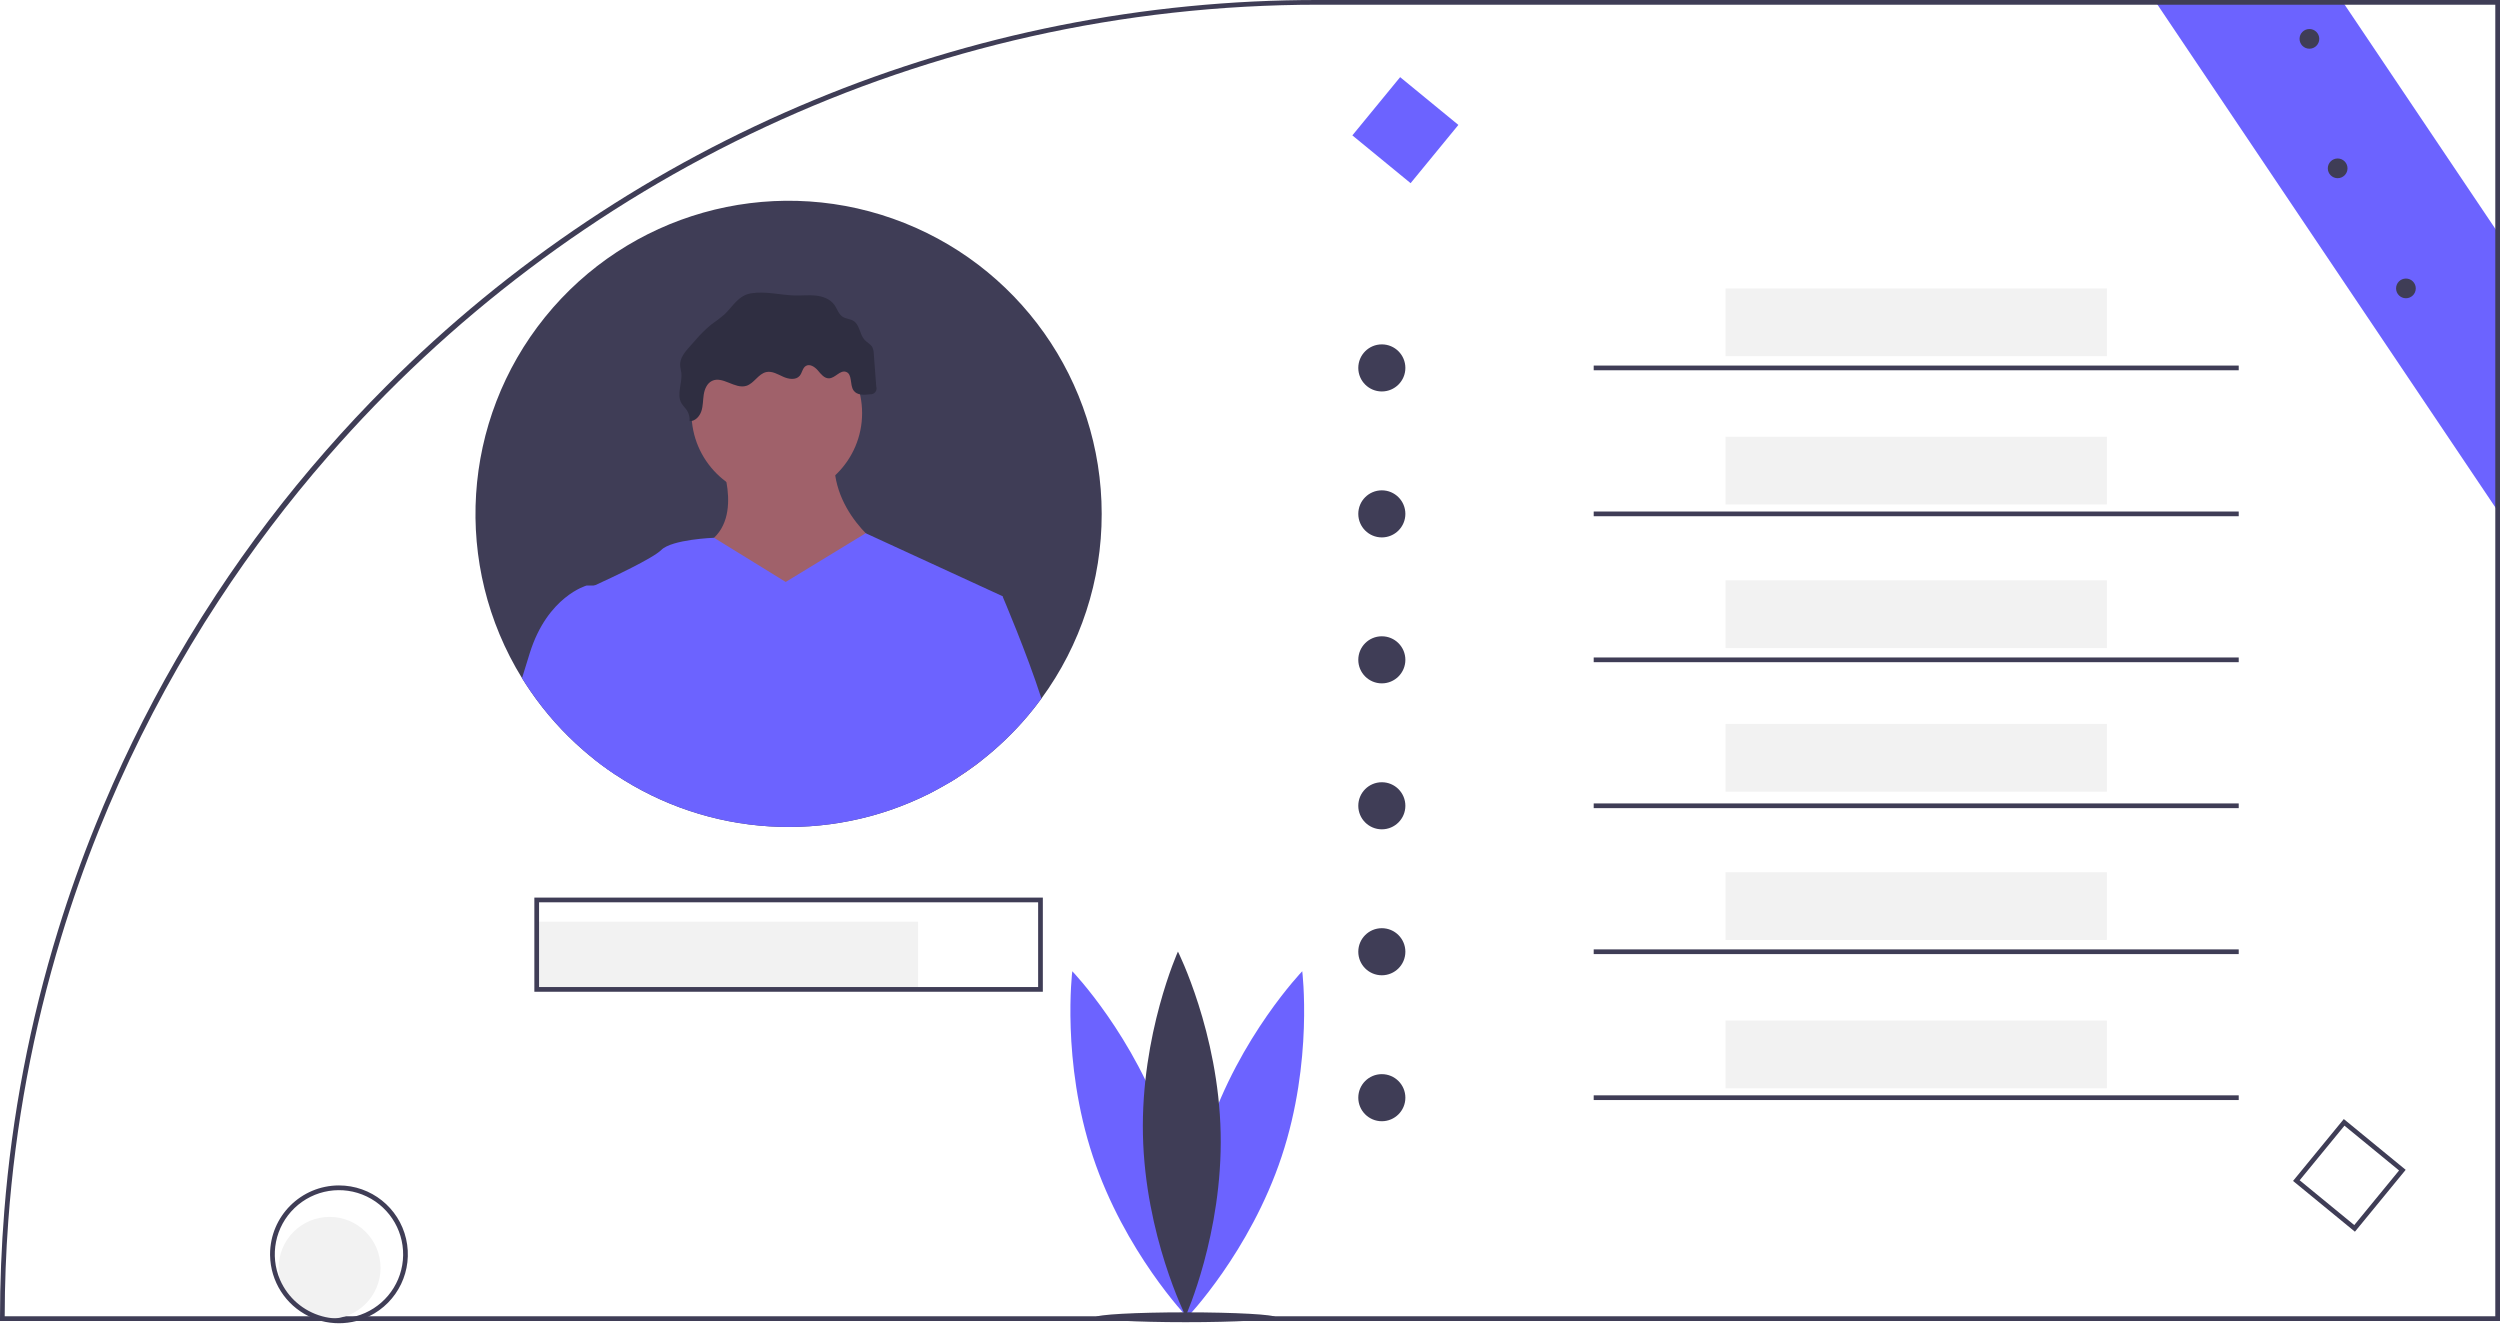
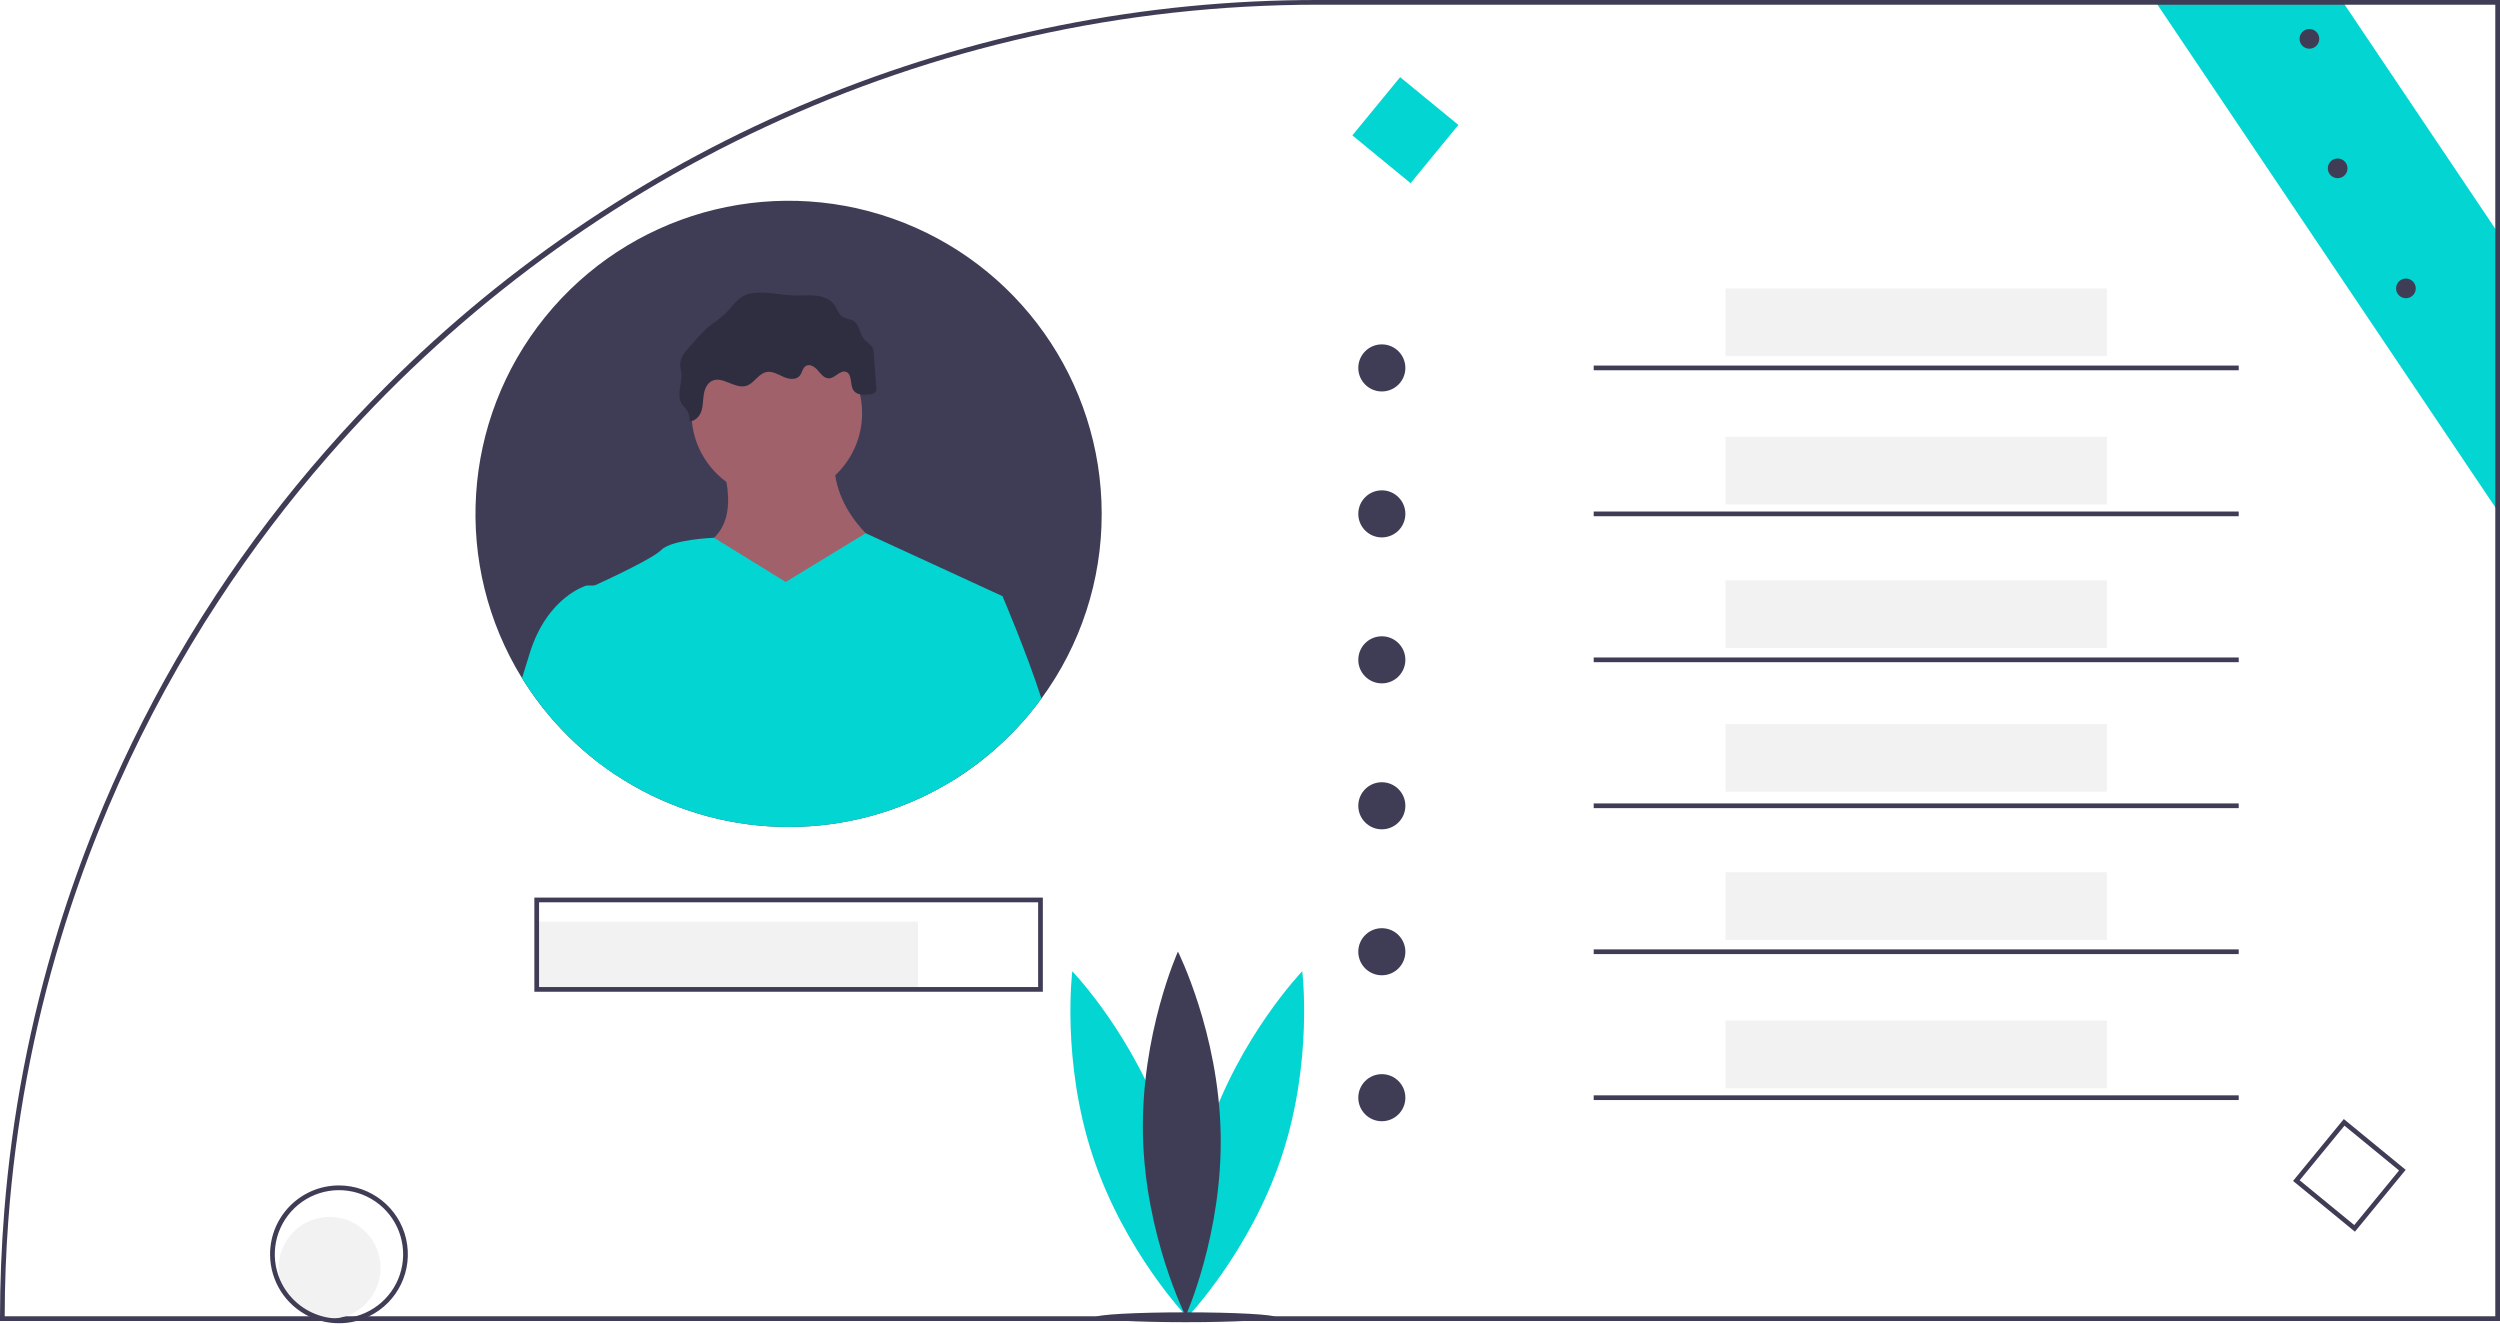
<svg xmlns="http://www.w3.org/2000/svg" id="e7d24159-a105-4c62-98a5-787fb4a09ca9" data-name="Layer 1" width="1061.98" height="562.1" viewBox="0 0 1061.98 562.1">
-   <polygon points="1061.98 100.16 1061.98 218.47 1059.98 215.49 916.49 2 915.14 0 994.66 0 996 2 1059.98 97.18 1061.98 100.16" fill="#6c63ff" />
+   <polygon points="1061.98 100.16 1061.98 218.47 1059.98 215.49 916.49 2 915.14 0 994.66 0 996 2 1059.98 97.18 1061.98 100.16" fill="#03d6d2" />
  <path d="M629.15,168.95A558.423,558.423,0,0,0,233.07,333.01q-13.365,13.365-25.7,27.47a556.125,556.125,0,0,0-46.51,61.05q-6.09,9.255-11.8,18.75a560.141,560.141,0,0,0-36.03,70.78q-1.695,3.99-3.31,8.01-8.985,22.155-15.99,44.89a554.274,554.274,0,0,0-22.9,119.48q-1.815,22.665-1.82,45.65v1H1130.99V168.95Zm499.84,559.14H71.01q.03-20.4,1.52-40.43A554.155,554.155,0,0,1,94.99,567.08q6.99-23.01,15.88-45.15a555.155,555.155,0,0,1,39.25-79.02q5.685-9.525,11.79-18.8A558.676,558.676,0,0,1,208.33,362.83c102.4-117.5,253.09-191.88,420.82-191.88h499.84Z" transform="translate(-69.01001 -168.95)" fill="#3f3d56" />
-   <path d="M564.603,649.813c13.487,40.59,8.75,78.701,8.75,78.701s-26.603-27.698-40.09-68.288-8.75-78.701-8.75-78.701S551.116,609.223,564.603,649.813Z" transform="translate(-69.01001 -168.95)" fill="#6c63ff" />
-   <path d="M582.103,649.813c-13.487,40.59-8.75,78.701-8.75,78.701s26.603-27.698,40.09-68.288,8.75-78.701,8.75-78.701S595.59,609.223,582.103,649.813Z" transform="translate(-69.01001 -168.95)" fill="#6c63ff" />
+   <path d="M564.603,649.813c13.487,40.59,8.75,78.701,8.75,78.701s-26.603-27.698-40.09-68.288-8.75-78.701-8.75-78.701S551.116,609.223,564.603,649.813Z" transform="translate(-69.01001 -168.95)" fill="#03d6d2" />
+   <path d="M582.103,649.813c-13.487,40.59-8.75,78.701-8.75,78.701s26.603-27.698,40.09-68.288,8.75-78.701,8.75-78.701S595.59,609.223,582.103,649.813Z" transform="translate(-69.01001 -168.95)" fill="#03d6d2" />
  <path d="M587.535,650.252c.904,42.762-14.872,77.777-14.872,77.777S555.422,693.713,554.518,650.95s14.872-77.777,14.872-77.777S586.631,607.49,587.535,650.252Z" transform="translate(-69.01001 -168.95)" fill="#3f3d56" />
  <ellipse cx="503.645" cy="559.562" rx="38.141" ry="2.093" fill="#3f3d56" />
  <circle cx="140.01" cy="538.572" r="21.641" fill="#f2f2f2" />
  <path d="M212.99,672.51a29.3,29.3,0,0,0-29.26,29.27c0,.16,0,.32.01.48a29.329,29.329,0,0,0,16.44,25.83,28.33,28.33,0,0,0,5.37,2,29.348,29.348,0,0,0,14.89,0,28.33,28.33,0,0,0,5.37-2,29.268,29.268,0,0,0-12.82-55.58Zm7.16,55.58a26.841,26.841,0,0,1-7.16.96c-.48,0-.96-.01-1.43-.04h-.01a26.283,26.283,0,0,1-5.71-.92,27.359,27.359,0,0,1-17.85-15.45V712.63a27.26,27.26,0,1,1,32.16,15.46Z" transform="translate(-69.01001 -168.95)" fill="#3f3d56" />
  <rect x="227.99" y="391.524" width="162" height="28.766" fill="#f2f2f2" />
  <rect x="732.99" y="122.524" width="162" height="28.766" fill="#f2f2f2" />
  <rect x="732.99" y="185.524" width="162" height="28.766" fill="#f2f2f2" />
  <rect x="732.99" y="246.524" width="162" height="28.766" fill="#f2f2f2" />
  <rect x="732.99" y="307.524" width="162" height="28.766" fill="#f2f2f2" />
  <rect x="732.99" y="370.524" width="162" height="28.766" fill="#f2f2f2" />
  <rect x="732.99" y="433.524" width="162" height="28.766" fill="#f2f2f2" />
  <path d="M296,550.24v40H512v-40Zm214,38H298v-36H510Z" transform="translate(-69.01001 -168.95)" fill="#3f3d56" />
  <circle cx="586.99" cy="156.29" r="10" fill="#3f3d56" />
  <circle cx="586.99" cy="218.29" r="10" fill="#3f3d56" />
  <circle cx="586.99" cy="280.29" r="10" fill="#3f3d56" />
  <circle cx="586.99" cy="342.29" r="10" fill="#3f3d56" />
  <circle cx="586.99" cy="404.29" r="10" fill="#3f3d56" />
  <circle cx="586.99" cy="466.29" r="10" fill="#3f3d56" />
  <rect x="676.99" y="155.29" width="274" height="2" fill="#3f3d56" />
  <rect x="676.99" y="217.29" width="274" height="2" fill="#3f3d56" />
  <rect x="676.99" y="279.29" width="274" height="2" fill="#3f3d56" />
  <rect x="676.99" y="341.29" width="274" height="2" fill="#3f3d56" />
  <rect x="676.99" y="403.29" width="274" height="2" fill="#3f3d56" />
  <rect x="676.99" y="465.29" width="274" height="2" fill="#3f3d56" />
  <path d="M1069.36,692.166l-26.286-21.565,21.565-26.286,26.286,21.565ZM1045.889,670.323l23.194,19.028,19.028-23.194L1064.917,647.129Z" transform="translate(-69.01001 -168.95)" fill="#3f3d56" />
-   <rect x="650" y="208.24" width="32" height="32" transform="translate(224.318 -540.4911) rotate(39.36505)" fill="#6c63ff" />
+   <rect x="650" y="208.24" width="32" height="32" transform="translate(224.318 -540.4911) rotate(39.36505)" fill="#03d6d2" />
  <path d="M537,387.24a132.326,132.326,0,0,1-25.6,78.44c-1.9,2.6-3.89,5.14-5.98,7.59A133.415,133.415,0,0,1,485.72,492.17c-.72.56-1.45,1.12-2.19,1.67q-4.05,3.03-8.33,5.75c-.87.55-1.74,1.09-2.62,1.61q-2.985,1.815-6.08,3.46c-1.01.54-2.03,1.07-3.05,1.58a133.091,133.091,0,0,1-133.15-8.29c-1.04-.68-2.06-1.38-3.07-2.1-1.9-1.34-3.77-2.74-5.59-4.18-1.68-1.32-3.32-2.69-4.93-4.09a133.168,133.168,0,0,1-22.35-25.04q-1.86-2.715-3.6-5.52A133.006,133.006,0,1,1,537,387.24Z" transform="translate(-69.01001 -168.95)" fill="#3f3d56" />
  <circle cx="329.981" cy="175.494" r="36.234" fill="#a0616a" />
  <path d="M374.08,361.806s12.078,27.176-4.529,37.744,27.176,54.351,27.176,54.351l48.312-51.332s-25.666-16.607-21.137-43.783Z" transform="translate(-69.01001 -168.95)" fill="#a0616a" />
  <path d="M485.72,492.17c-.72.56-1.45,1.12-2.19,1.67q-4.05,3.03-8.33,5.75c-.87.55-1.74,1.09-2.62,1.61l-.37-2.01,3.48-1.81Z" transform="translate(-69.01001 -168.95)" fill="#a0616a" />
-   <path d="M472.58,501.2c.88-.52,1.75-1.06,2.62-1.61l.03-.4.46-1.81,19.17-75.18-58.11-26.74-33.98,20.7-30.44-18.77s-17.88.65-22.41,5.18c-3.55,3.55-20.96,11.72-28.36,15.1-2.06.94-3.34,1.51-3.34,1.51s1.14,34.26,3.42,72.49c1.82,1.44,3.69,2.84,5.59,4.18,1.01.72,2.03,1.42,3.07,2.1a133.091,133.091,0,0,0,133.15,8.29Z" transform="translate(-69.01001 -168.95)" fill="#6c63ff" />
-   <path d="M330.3,417.67v80.28c-1.04-.68-2.06-1.38-3.07-2.1-1.9-1.34-3.77-2.74-5.59-4.18-1.68-1.32-3.32-2.69-4.93-4.09a133.168,133.168,0,0,1-22.35-25.04q-1.86-2.715-3.6-5.52,1.47-4.83,3.3-10.67C301.61,422.2,318.22,417.67,318.22,417.67Z" transform="translate(-69.01001 -168.95)" fill="#6c63ff" />
-   <path d="M472.58,501.2c.88-.52,1.75-1.06,2.62-1.61q4.275-2.715,8.33-5.75c.74-.55,1.47-1.11,2.19-1.67a133.419,133.419,0,0,0,19.7-18.9c2.09-2.45,4.08-4.99,5.98-7.59-6.15-19.22-16.54-43.48-16.54-43.48l-21.14-1.51s-8.58,68.68-10.27,85.55Z" transform="translate(-69.01001 -168.95)" fill="#6c63ff" />
+   <path d="M472.58,501.2c.88-.52,1.75-1.06,2.62-1.61l.03-.4.46-1.81,19.17-75.18-58.11-26.74-33.98,20.7-30.44-18.77s-17.88.65-22.41,5.18c-3.55,3.55-20.96,11.72-28.36,15.1-2.06.94-3.34,1.51-3.34,1.51s1.14,34.26,3.42,72.49c1.82,1.44,3.69,2.84,5.59,4.18,1.01.72,2.03,1.42,3.07,2.1a133.091,133.091,0,0,0,133.15,8.29Z" transform="translate(-69.01001 -168.95)" fill="#03d6d2" />
+   <path d="M330.3,417.67v80.28c-1.04-.68-2.06-1.38-3.07-2.1-1.9-1.34-3.77-2.74-5.59-4.18-1.68-1.32-3.32-2.69-4.93-4.09a133.168,133.168,0,0,1-22.35-25.04q-1.86-2.715-3.6-5.52,1.47-4.83,3.3-10.67C301.61,422.2,318.22,417.67,318.22,417.67Z" transform="translate(-69.01001 -168.95)" fill="#03d6d2" />
+   <path d="M472.58,501.2c.88-.52,1.75-1.06,2.62-1.61q4.275-2.715,8.33-5.75c.74-.55,1.47-1.11,2.19-1.67a133.419,133.419,0,0,0,19.7-18.9c2.09-2.45,4.08-4.99,5.98-7.59-6.15-19.22-16.54-43.48-16.54-43.48l-21.14-1.51s-8.58,68.68-10.27,85.55Z" transform="translate(-69.01001 -168.95)" fill="#03d6d2" />
  <path d="M376.775,302.504a68.591,68.591,0,0,1-5.668,4.337,53.882,53.882,0,0,0-6.833,6.787l-2.336,2.616c-1.988,2.226-4.098,4.767-4.014,7.75.031,1.107.371,2.181.505,3.281.529,4.361-2.137,9.155.057,12.961.634,1.1,1.616,1.961,2.315,3.021a7.062,7.062,0,0,1,1.116,4.599c2.358.097,4.292-2.016,5.032-4.258s.64-4.662 1-6.995,1.372-4.802,3.491-5.84c4.522-2.216,9.714,3.545,14.541,2.109,3.37-1.002,5.147-5.18,8.593-5.88,2.466-.501,4.84.964,7.132,2.002s5.382,1.519,7.003-.406c1.073-1.274,1.188-3.317,2.611-4.183,1.706-1.038,3.842.407,5.133,1.93s2.718,3.385,4.714,3.33c2.648-.074,4.676-3.6,7.189-2.763,2.837.944,1.532,5.484,3.253,7.928,1.455,2.067,4.503,1.945,7.007,1.604a2.51,2.51,0,0,0,2.613-3.351l-1.046-13.872a6.698,6.698,0,0,0-.614-2.769c-.728-1.319-2.237-1.988-3.262-3.092-2.156-2.322-2.053-6.392-4.734-8.081-1.392-.877-3.214-.85-4.596-1.743-1.773-1.144-2.344-3.436-3.586-5.141-1.776-2.439-4.88-3.569-7.88-3.88s-6.029.064-9.045-.034c-6.13-.2-12.26-1.925-18.42-.915C382.672,294.436,380.415,298.996,376.775,302.504Z" transform="translate(-69.01001 -168.95)" fill="#2f2e41" />
  <circle cx="1022.017" cy="122.51" r="4.186" fill="#3f3d56" />
  <circle cx="993.017" cy="71.51" r="4.186" fill="#3f3d56" />
  <circle cx="981.017" cy="16.51" r="4.186" fill="#3f3d56" />
</svg>
